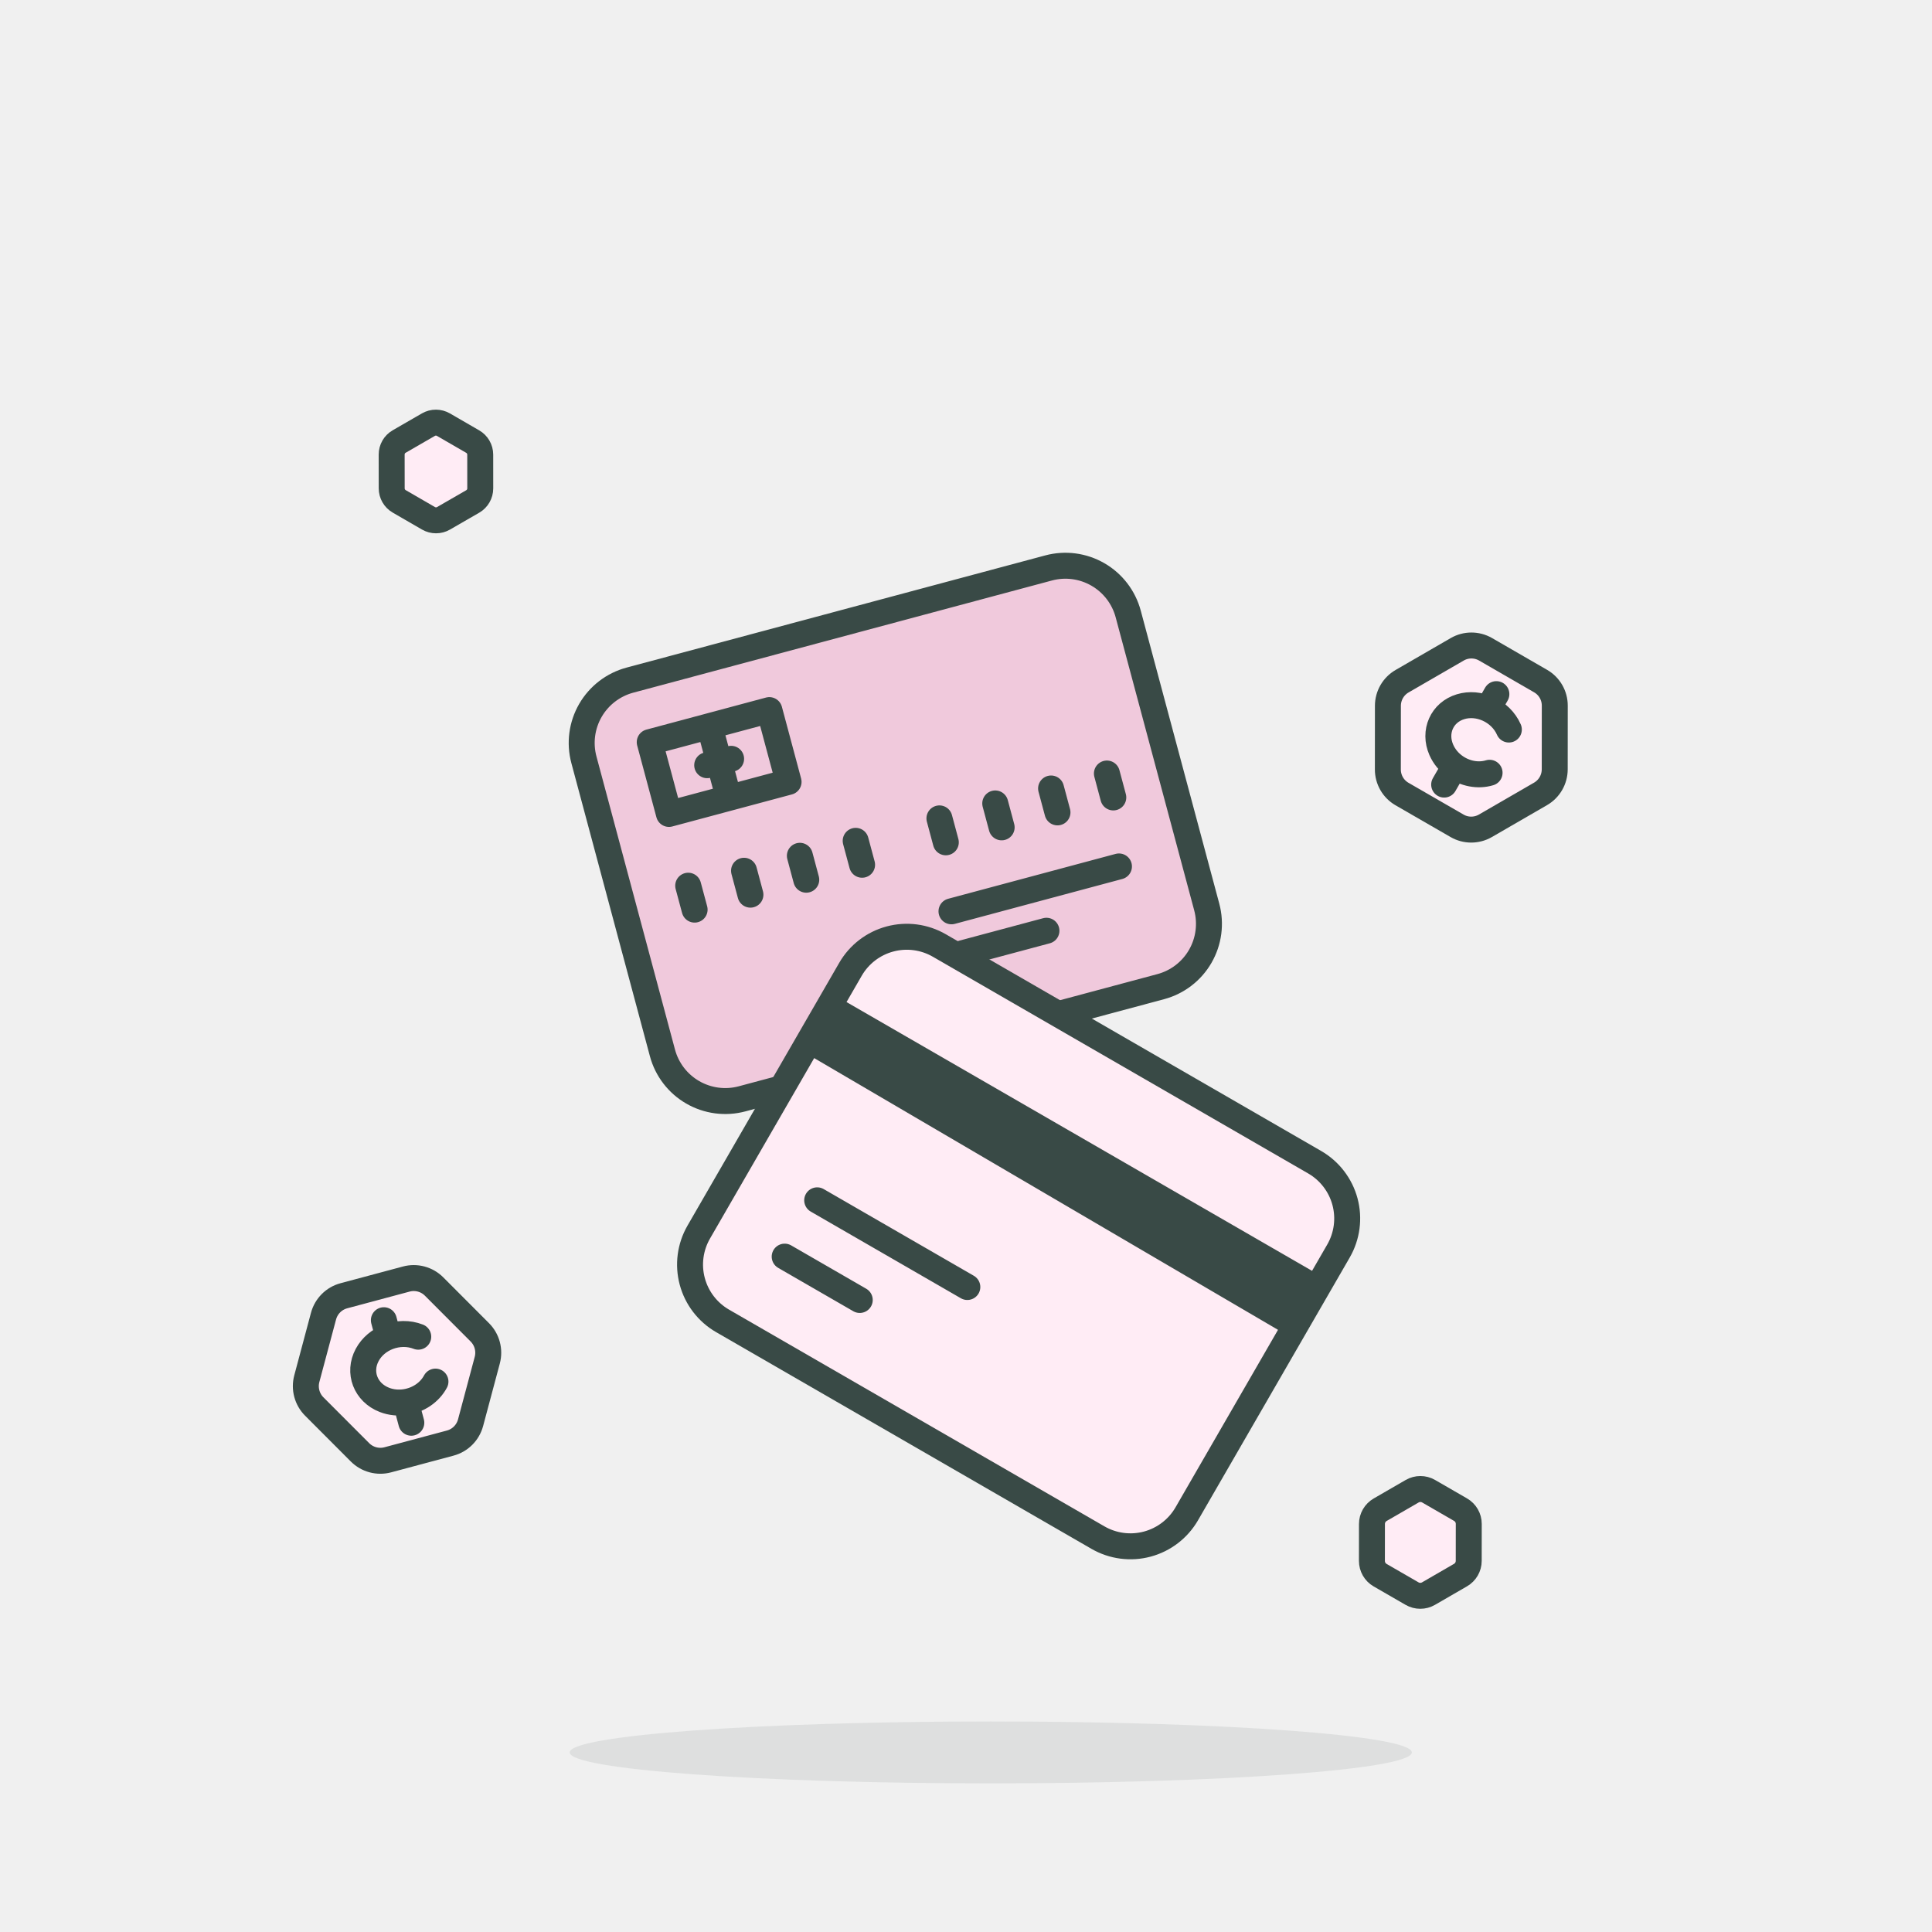
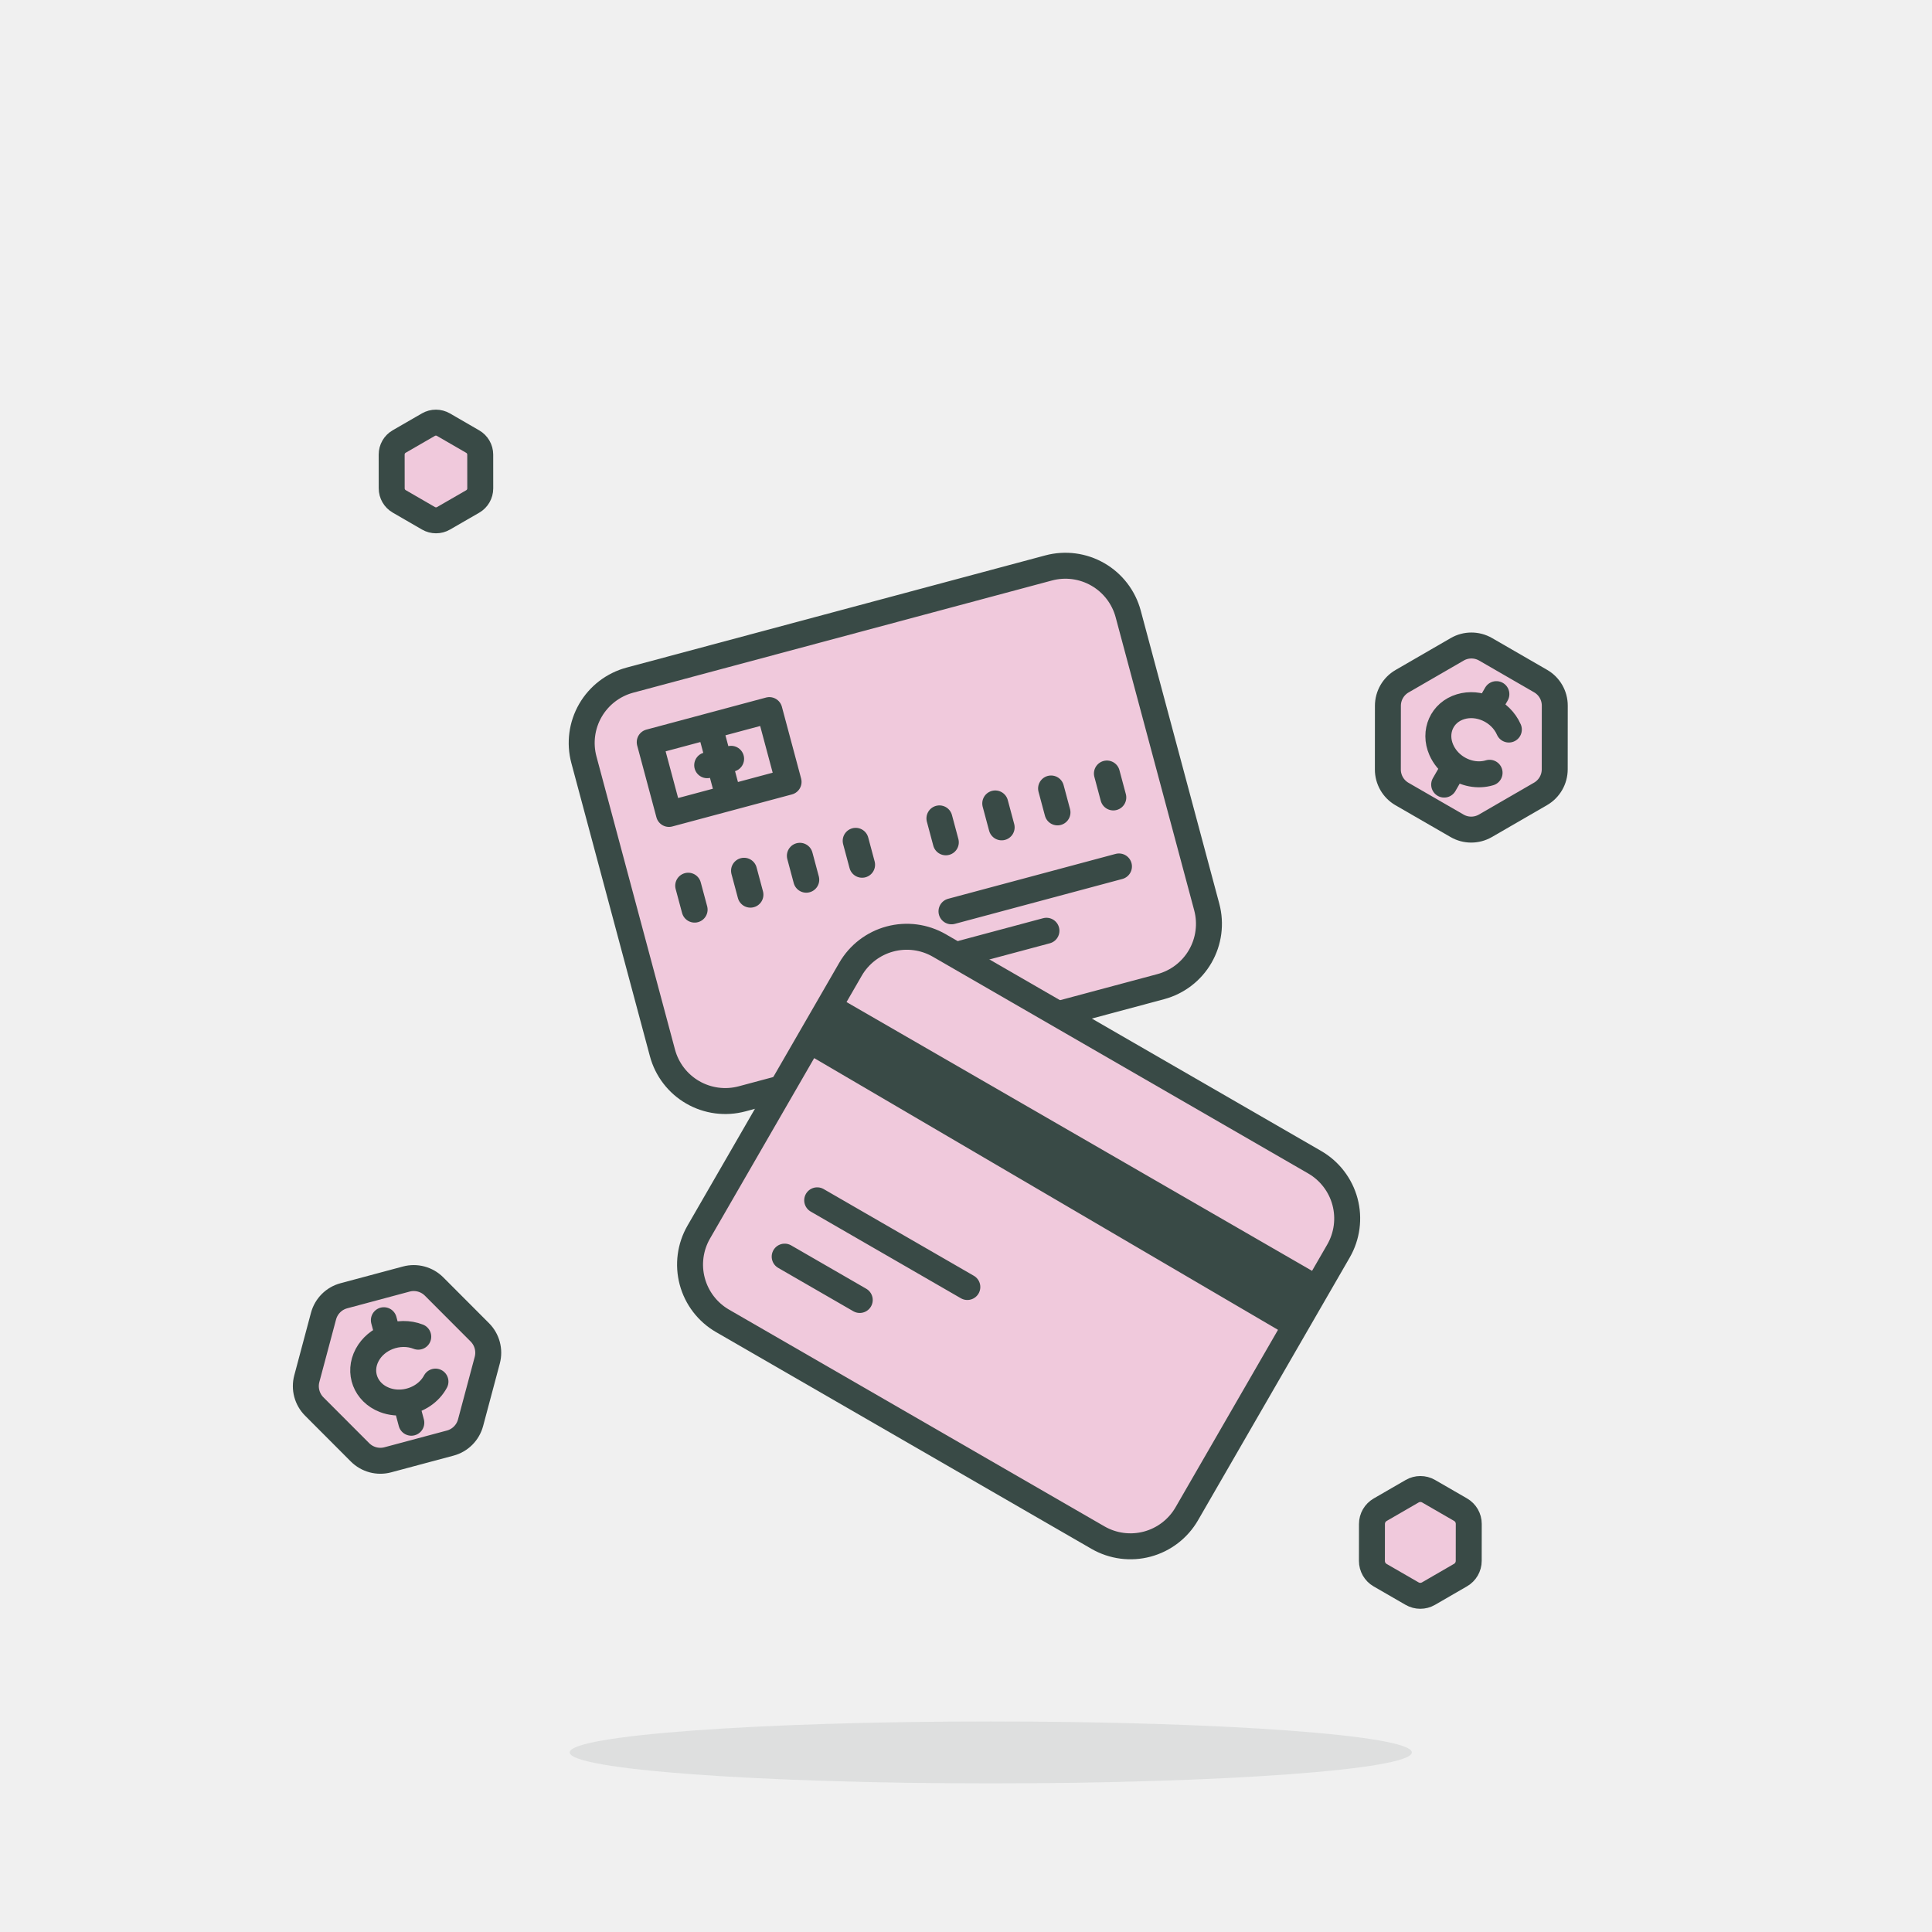
<svg xmlns="http://www.w3.org/2000/svg" width="156" height="156" viewBox="0 0 156 156" fill="none">
  <g clip-path="url(#clip0_1352_3128)">
    <path d="M76.828 73.585L90.351 69.961L76.828 73.585ZM77.734 76.965L84.496 75.154L77.734 76.965ZM59.919 88.726L93.726 79.667C95.071 79.307 96.218 78.427 96.914 77.221C97.61 76.015 97.799 74.582 97.439 73.237L91.097 49.572C90.737 48.227 89.857 47.08 88.651 46.384C87.445 45.688 86.013 45.499 84.668 45.86L50.86 54.918C49.515 55.279 48.368 56.159 47.672 57.364C46.976 58.57 46.788 60.003 47.148 61.348L53.489 85.013C53.849 86.358 54.729 87.505 55.935 88.201C57.141 88.897 58.574 89.086 59.919 88.726Z" fill="#F0C9DC" />
    <path d="M52.462 59.926L57.292 58.632L62.121 57.337L63.674 63.133L58.845 64.427L54.015 65.721L52.462 59.926Z" fill="#F0C9DC" />
    <path d="M76.828 73.585L90.351 69.961M77.734 76.965L84.496 75.154M76.371 68.013L75.854 66.081M80.879 66.805L80.361 64.874M85.387 65.597L84.869 63.666M89.894 64.39L89.377 62.458M56.087 73.448L55.569 71.516M60.594 72.24L60.077 70.309M65.102 71.033L64.585 69.101M69.61 69.825L69.092 67.893M57.292 58.632L52.462 59.926L54.015 65.721L58.845 64.427M57.292 58.632L62.121 57.337L63.674 63.133L58.845 64.427M57.292 58.632L58.068 61.529M58.845 64.427L58.068 61.529M58.068 61.529L57.102 61.788L59.034 61.27M59.919 88.726L93.726 79.667C95.071 79.307 96.218 78.427 96.914 77.221C97.61 76.015 97.799 74.582 97.439 73.237L91.097 49.572C90.737 48.227 89.857 47.08 88.651 46.384C87.445 45.688 86.013 45.499 84.668 45.86L50.86 54.918C49.515 55.279 48.368 56.159 47.672 57.364C46.976 58.57 46.788 60.003 47.148 61.348L53.489 85.013C53.849 86.358 54.729 87.505 55.935 88.201C57.141 88.897 58.574 89.086 59.919 88.726Z" stroke="#394A46" stroke-width="2.096" stroke-linecap="round" stroke-linejoin="round" />
  </g>
  <ellipse opacity="0.1" cx="80" cy="141.5" rx="34" ry="2.5" fill="#394A46" />
  <g clip-path="url(#clip1_1352_3128)">
-     <path d="M66.922 81.296L106.326 104.046L66.922 81.296ZM66.047 82.811L105.451 105.562L66.047 82.811ZM65.984 96.92L78.108 103.92L65.984 96.92ZM63.359 101.467L69.421 104.967L63.359 101.467ZM58.343 106.654L88.654 124.154C89.86 124.85 91.293 125.039 92.638 124.679C93.983 124.318 95.13 123.438 95.826 122.233L104.621 107L108.076 101.015C108.772 99.809 108.961 98.376 108.601 97.031C108.24 95.686 107.36 94.54 106.154 93.843L75.844 76.343C74.638 75.647 73.205 75.458 71.86 75.819C70.515 76.179 69.368 77.059 68.672 78.265L65.361 84L56.422 99.483C55.726 100.688 55.537 102.121 55.897 103.466C56.258 104.811 57.138 105.958 58.343 106.654Z" fill="#FFECF5" />
+     <path d="M66.922 81.296L106.326 104.046L66.922 81.296ZM66.047 82.811L105.451 105.562L66.047 82.811ZM65.984 96.92L78.108 103.92L65.984 96.92ZM63.359 101.467L69.421 104.967L63.359 101.467ZM58.343 106.654L88.654 124.154C89.86 124.85 91.293 125.039 92.638 124.679C93.983 124.318 95.13 123.438 95.826 122.233L104.621 107L108.076 101.015C108.772 99.809 108.961 98.376 108.601 97.031C108.24 95.686 107.36 94.54 106.154 93.843L75.844 76.343C74.638 75.647 73.205 75.458 71.86 75.819C70.515 76.179 69.368 77.059 68.672 78.265L65.361 84L56.422 99.483C55.726 100.688 55.537 102.121 55.897 103.466C56.258 104.811 57.138 105.958 58.343 106.654Z" fill="#F0C9DC" />
    <path d="M66.922 81.296L106.326 104.046M66.047 82.811L105.451 105.562M65.984 96.92L78.108 103.92M63.359 101.467L69.421 104.967M65.361 84L68.672 78.265C69.368 77.059 70.515 76.179 71.86 75.819C73.205 75.458 74.638 75.647 75.844 76.343L106.154 93.843C107.36 94.54 108.24 95.686 108.601 97.031C108.961 98.376 108.772 99.809 108.076 101.015L104.621 107M65.361 84L56.422 99.483C55.726 100.688 55.537 102.121 55.897 103.466C56.258 104.811 57.138 105.958 58.343 106.654L88.654 124.154C89.86 124.85 91.293 125.039 92.638 124.679C93.983 124.318 95.13 123.438 95.826 122.233L104.621 107M65.361 84L104.621 107" stroke="#394A46" stroke-width="2.096" stroke-linecap="round" stroke-linejoin="round" />
  </g>
-   <path d="M35.05 103.88L38.742 107.579C39.33 108.167 39.559 109.024 39.345 109.828L37.997 114.876C37.782 115.68 37.156 116.307 36.354 116.522L31.314 117.872C30.512 118.087 29.656 117.857 29.069 117.269L25.377 113.571C24.789 112.982 24.559 112.125 24.774 111.321L26.122 106.273C26.337 105.469 26.963 104.842 27.765 104.627L32.805 103.277C33.607 103.062 34.463 103.292 35.05 103.88Z" fill="#FFECF5" />
+   <path d="M35.05 103.88L38.742 107.579C39.33 108.167 39.559 109.024 39.345 109.828L37.997 114.876C37.782 115.68 37.156 116.307 36.354 116.522L31.314 117.872C30.512 118.087 29.656 117.857 29.069 117.269L25.377 113.571C24.789 112.982 24.559 112.125 24.774 111.321L26.122 106.273C26.337 105.469 26.963 104.842 27.765 104.627L32.805 103.277C33.607 103.062 34.463 103.292 35.05 103.88Z" fill="#F0C9DC" />
  <path d="M31.354 107.943C30.636 108.217 30.014 108.724 29.648 109.407C28.893 110.816 29.515 112.439 31.038 113.033C31.593 113.249 32.192 113.299 32.765 113.206M31.354 107.943C32.117 107.653 32.987 107.626 33.772 107.932M31.354 107.943L30.995 106.601M35.162 111.557C34.682 112.452 33.762 113.045 32.765 113.206M32.765 113.206L33.213 114.879M26.122 106.273L24.774 111.321C24.559 112.125 24.789 112.982 25.377 113.571L29.069 117.269C29.656 117.857 30.512 118.087 31.314 117.872L36.354 116.522C37.156 116.307 37.782 115.68 37.997 114.876L39.345 109.828C39.559 109.024 39.33 108.167 38.742 107.579L35.05 103.88C34.463 103.292 33.607 103.062 32.805 103.277L27.765 104.627C26.963 104.842 26.337 105.469 26.122 106.273Z" stroke="#394A46" stroke-width="2.096" stroke-linecap="round" stroke-linejoin="round" />
-   <path d="M125.541 56.977L125.537 62.12C125.536 62.938 125.1 63.694 124.391 64.104L119.94 66.679C119.232 67.089 118.359 67.09 117.652 66.681L113.205 64.114C112.497 63.705 112.062 62.949 112.063 62.131L112.067 56.989C112.068 56.17 112.504 55.414 113.213 55.004L117.664 52.429C118.372 52.019 119.244 52.019 119.952 52.427L124.399 54.995C125.107 55.403 125.542 56.159 125.541 56.977Z" fill="#FFECF5" />
+   <path d="M125.541 56.977L125.537 62.12C125.536 62.938 125.1 63.694 124.391 64.104L119.94 66.679C119.232 67.089 118.359 67.09 117.652 66.681L113.205 64.114C112.497 63.705 112.062 62.949 112.063 62.131L112.067 56.989C112.068 56.17 112.504 55.414 113.213 55.004L117.664 52.429C118.372 52.019 119.244 52.019 119.952 52.427L124.399 54.995C125.107 55.403 125.542 56.159 125.541 56.977Z" fill="#F0C9DC" />
  <path d="M120.142 57.233C119.452 56.923 118.666 56.843 117.936 57.063C116.431 57.518 115.734 59.081 116.381 60.554C116.617 61.091 116.998 61.542 117.461 61.876M120.142 57.233C120.875 57.561 121.5 58.148 121.833 58.907M120.142 57.233L120.826 56.048M120.277 62.397C119.321 62.686 118.268 62.458 117.461 61.876M117.461 61.876L116.609 63.352M117.664 52.429L113.213 55.004C112.504 55.414 112.068 56.17 112.067 56.989L112.063 62.131C112.062 62.949 112.497 63.705 113.205 64.114L117.652 66.681C118.359 67.09 119.232 67.089 119.94 66.679L124.391 64.104C125.1 63.694 125.536 62.938 125.537 62.12L125.541 56.977C125.542 56.159 125.107 55.403 124.399 54.995L119.952 52.427C119.244 52.019 118.372 52.019 117.664 52.429Z" stroke="#394A46" stroke-width="2.096" stroke-linecap="round" stroke-linejoin="round" />
-   <path d="M118.596 123.048L118.593 126.031C118.593 126.506 118.339 126.945 117.928 127.182L115.346 128.676C114.935 128.914 114.429 128.914 114.019 128.677L111.439 127.188C111.028 126.951 110.776 126.512 110.776 126.038L110.779 123.054C110.779 122.58 111.032 122.141 111.443 121.903L114.026 120.409C114.437 120.172 114.943 120.171 115.353 120.408L117.933 121.898C118.343 122.135 118.596 122.573 118.596 123.048Z" fill="#FFECF5" stroke="#394A46" stroke-width="2.096" stroke-linecap="round" stroke-linejoin="round" />
-   <path d="M31.625 36.703L31.628 39.431C31.628 39.866 31.86 40.267 32.236 40.484L34.598 41.851C34.974 42.068 35.437 42.069 35.812 41.852L38.172 40.49C38.547 40.273 38.778 39.872 38.778 39.438L38.776 36.709C38.775 36.274 38.544 35.873 38.168 35.656L35.806 34.289C35.43 34.072 34.967 34.071 34.591 34.288L32.231 35.651C31.856 35.867 31.625 36.268 31.625 36.703Z" fill="#FFECF5" stroke="#394A46" stroke-width="2.096" stroke-linecap="round" stroke-linejoin="round" />
+   <path d="M118.596 123.048L118.593 126.031C118.593 126.506 118.339 126.945 117.928 127.182L115.346 128.676C114.935 128.914 114.429 128.914 114.019 128.677L111.439 127.188C111.028 126.951 110.776 126.512 110.776 126.038L110.779 123.054C110.779 122.58 111.032 122.141 111.443 121.903L114.026 120.409C114.437 120.172 114.943 120.171 115.353 120.408L117.933 121.898C118.343 122.135 118.596 122.573 118.596 123.048Z" fill="#F0C9DC" stroke="#394A46" stroke-width="2.096" stroke-linecap="round" stroke-linejoin="round" />
+   <path d="M31.625 36.703L31.628 39.431C31.628 39.866 31.86 40.267 32.236 40.484L34.598 41.851C34.974 42.068 35.437 42.069 35.812 41.852L38.172 40.49C38.547 40.273 38.778 39.872 38.778 39.438L38.776 36.709C38.775 36.274 38.544 35.873 38.168 35.656L35.806 34.289C35.43 34.072 34.967 34.071 34.591 34.288L32.231 35.651C31.856 35.867 31.625 36.268 31.625 36.703Z" fill="#F0C9DC" stroke="#394A46" stroke-width="2.096" stroke-linecap="round" stroke-linejoin="round" />
  <defs>
    <clipPath id="clip0_1352_3128">
      <rect width="56" height="56" fill="white" transform="translate(38 47.4939) rotate(-15)" />
    </clipPath>
    <clipPath id="clip1_1352_3128">
      <rect width="56" height="56" fill="white" transform="translate(72 62) rotate(30)" />
    </clipPath>
  </defs>
</svg>
